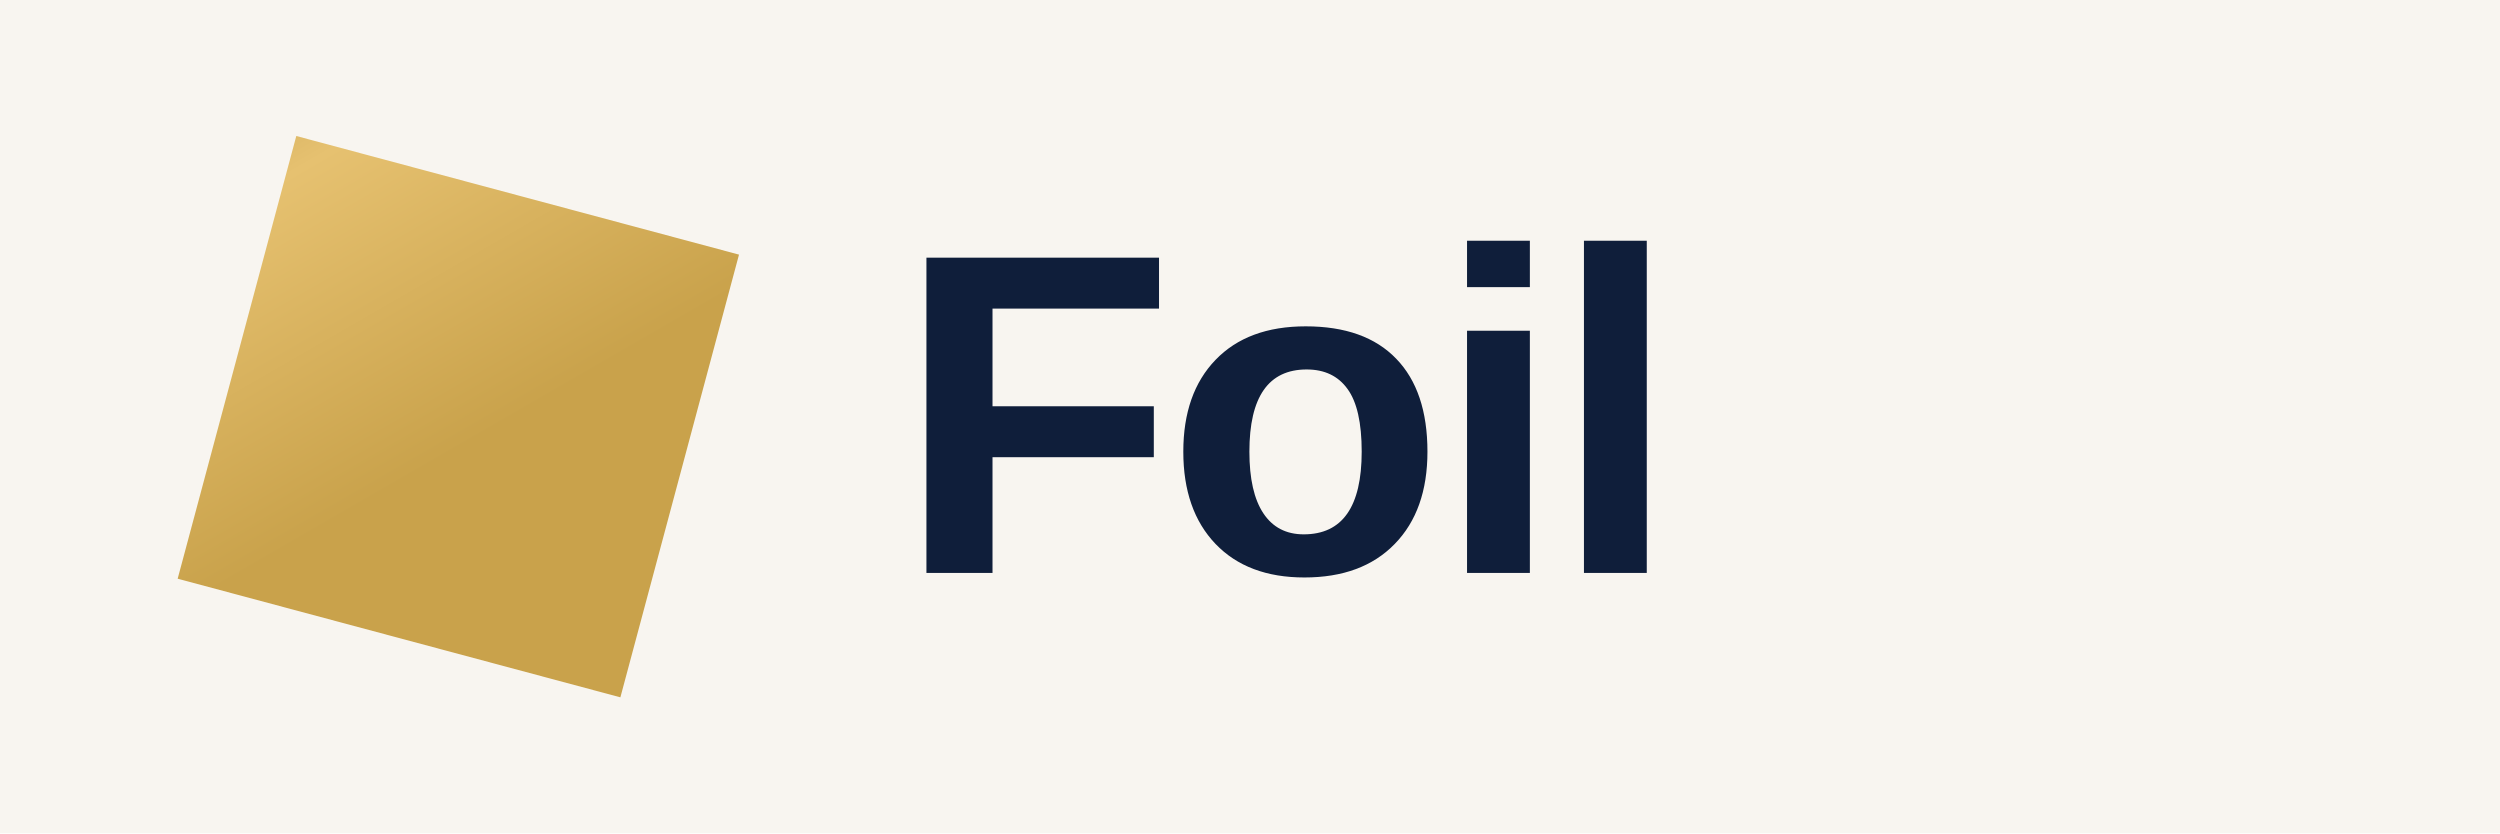
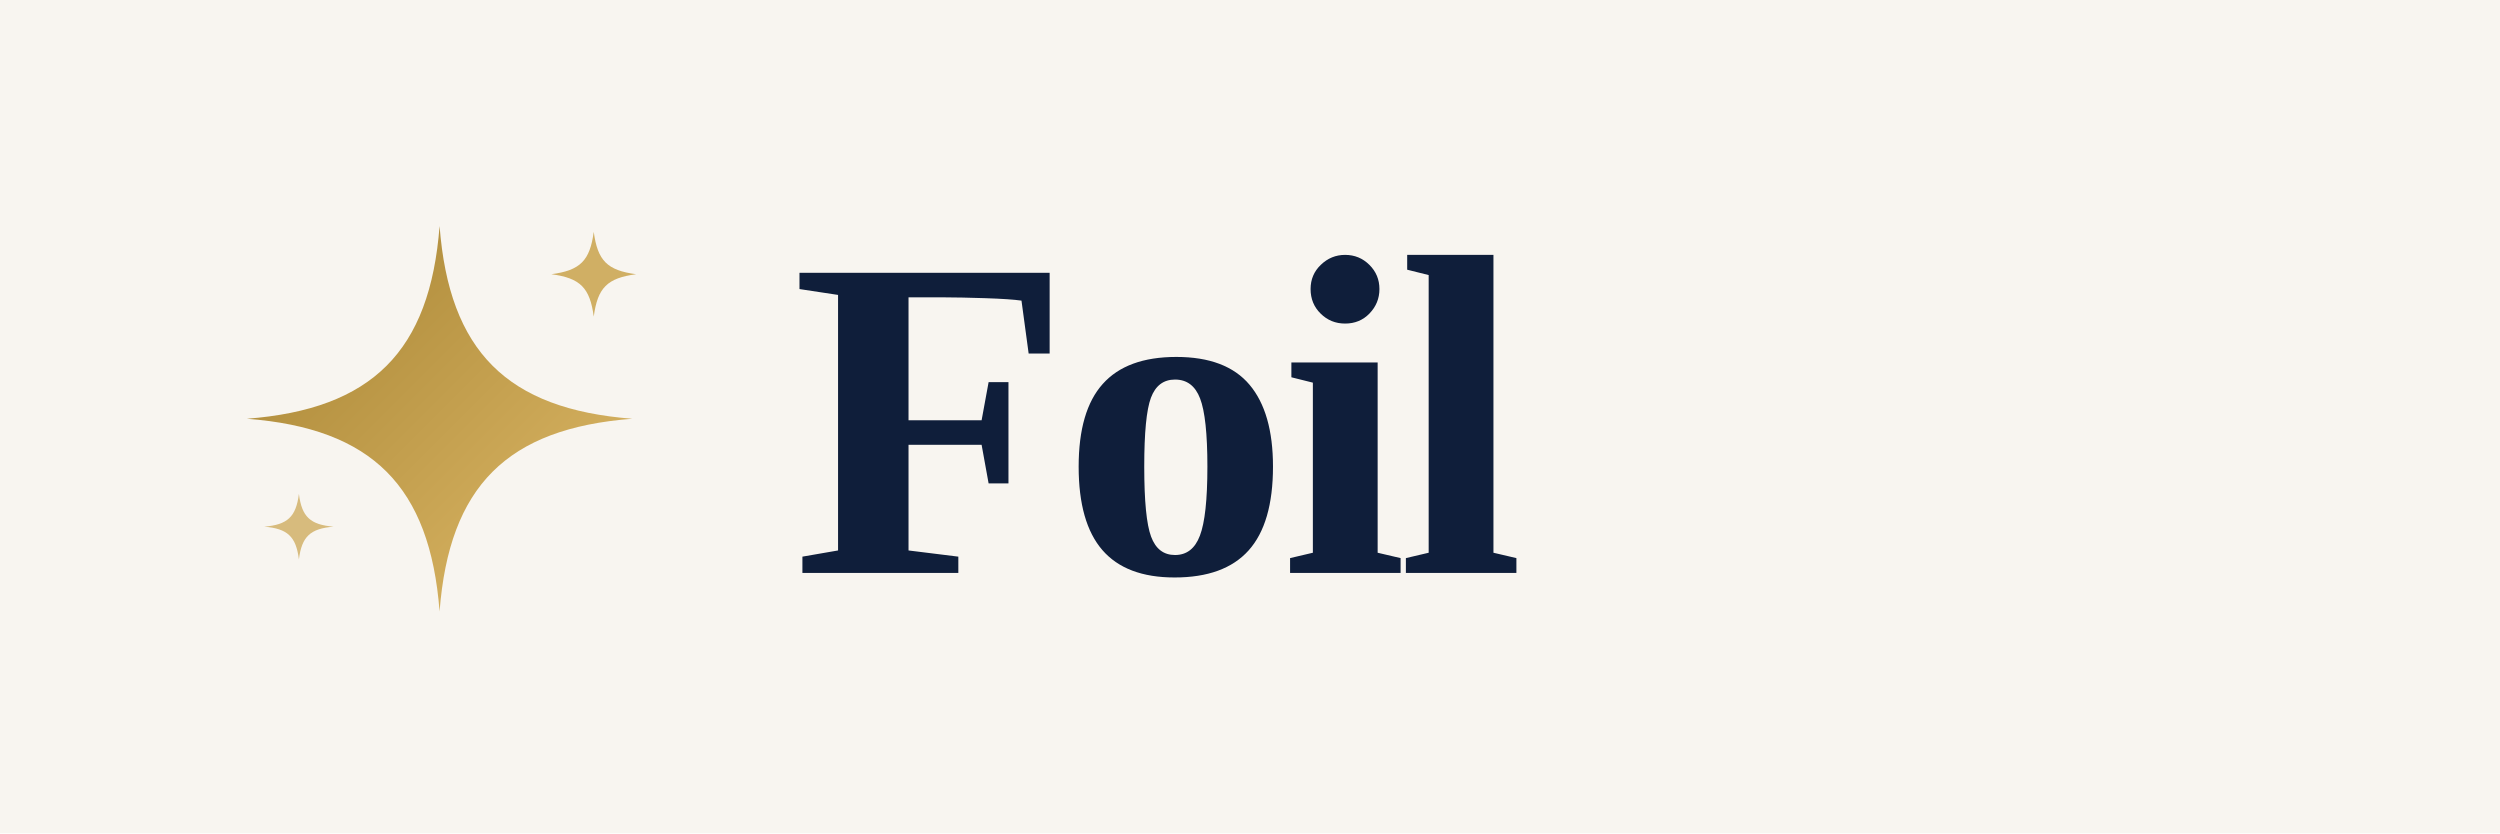
<svg xmlns="http://www.w3.org/2000/svg" viewBox="0 0 240 80" width="240" height="80">
  <defs>
-     <linearGradient id="g" x1="0" y1="0" x2="44" y2="44" gradientUnits="userSpaceOnUse">
+     <linearGradient id="g" x1="0" y1="0" x2="48" y2="48" gradientUnits="userSpaceOnUse">
      <stop offset="0%" stop-color="#a07d2c" />
      <stop offset="50%" stop-color="#e6c170" />
      <stop offset="100%" stop-color="#c9a24b" />
    </linearGradient>
  </defs>
  <rect width="240" height="80" fill="#f8f5f0" />
-   <rect x="22" y="18" width="44" height="44" fill="url(#g)" transform="rotate(15 44 40)" />
-   <text x="86" y="55" font-family="'Bricolage Grotesque', 'Helvetica Neue', Arial, sans-serif" font-weight="700" font-size="44" fill="#0f1e3a" letter-spacing="-1">Foil</text>
+   <g transform="translate(20 18) scale(1.85)">
+     <path d="M12 2 C 12.5 8.5, 15.5 11.5, 22 12 C 15.5 12.5, 12.5 15.5, 12 22 C 11.5 15.5, 8.5 12.5, 2 12 C 8.5 11.5, 11.5 8.5, 12 2 Z" fill="url(#g)" />
+     <path d="M20 2.3 C 20.2 3.8, 20.7 4.3, 22.2 4.5 C 20.7 4.7, 20.2 5.2, 20 6.7 C 19.8 5.2, 19.3 4.7, 17.8 4.5 C 19.3 4.3, 19.8 3.8, 20 2.3 Z" fill="#c9a24b" opacity="0.85" />
+     <path d="M4.7 15.9 C 4.85 17.1, 5.3 17.5, 6.5 17.6 C 5.3 17.7, 4.85 18.1, 4.7 19.3 C 4.55 18.1, 4.1 17.7, 2.9 17.6 C 4.1 17.5, 4.55 17.1, 4.7 15.9 Z" fill="#c9a24b" opacity="0.7" />
+   </g>
+   <text x="76" y="55" font-family="Fraunces, Georgia, 'Times New Roman', serif" font-weight="700" font-size="44" fill="#0f1e3a" letter-spacing="-1">Foil</text>
</svg>
